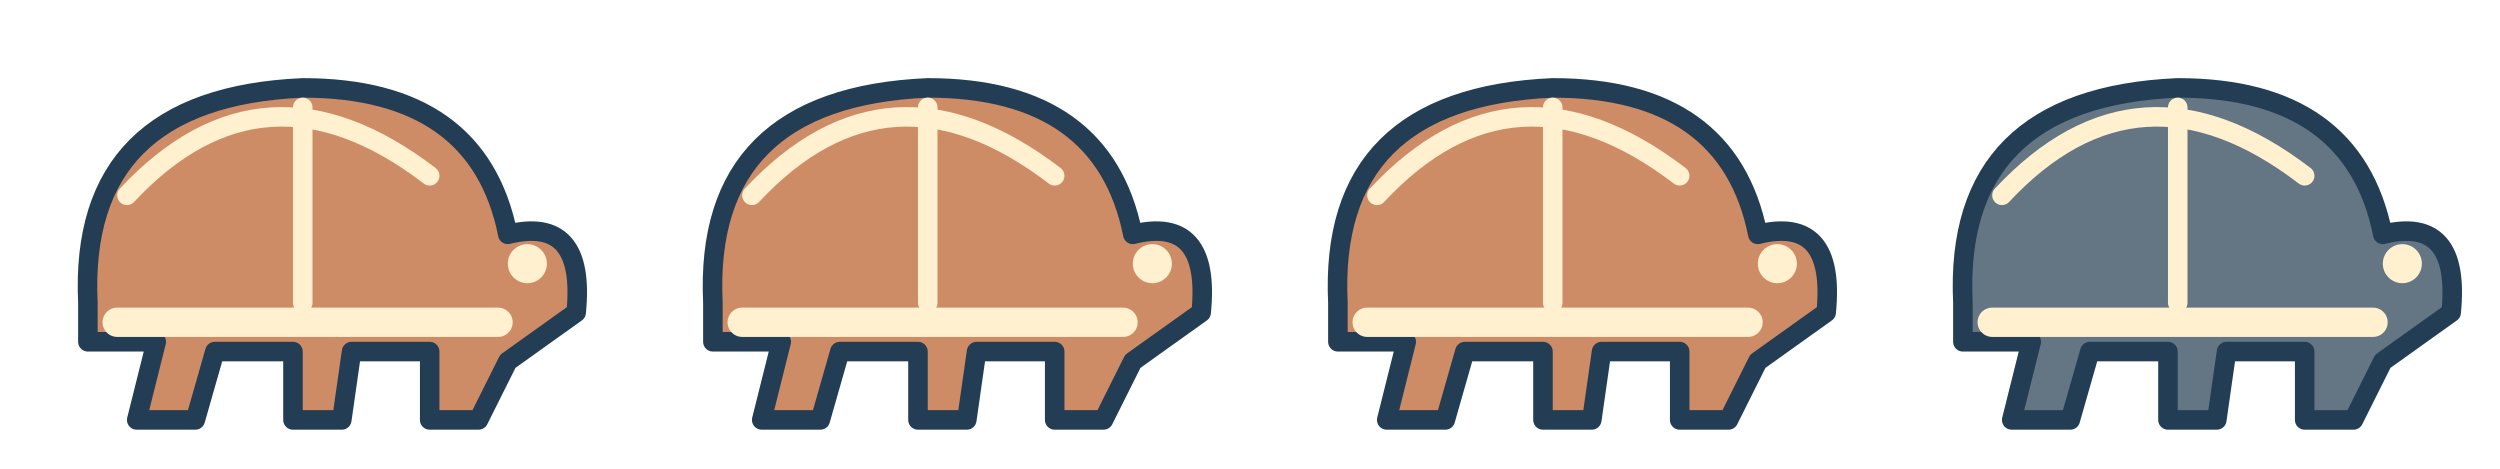
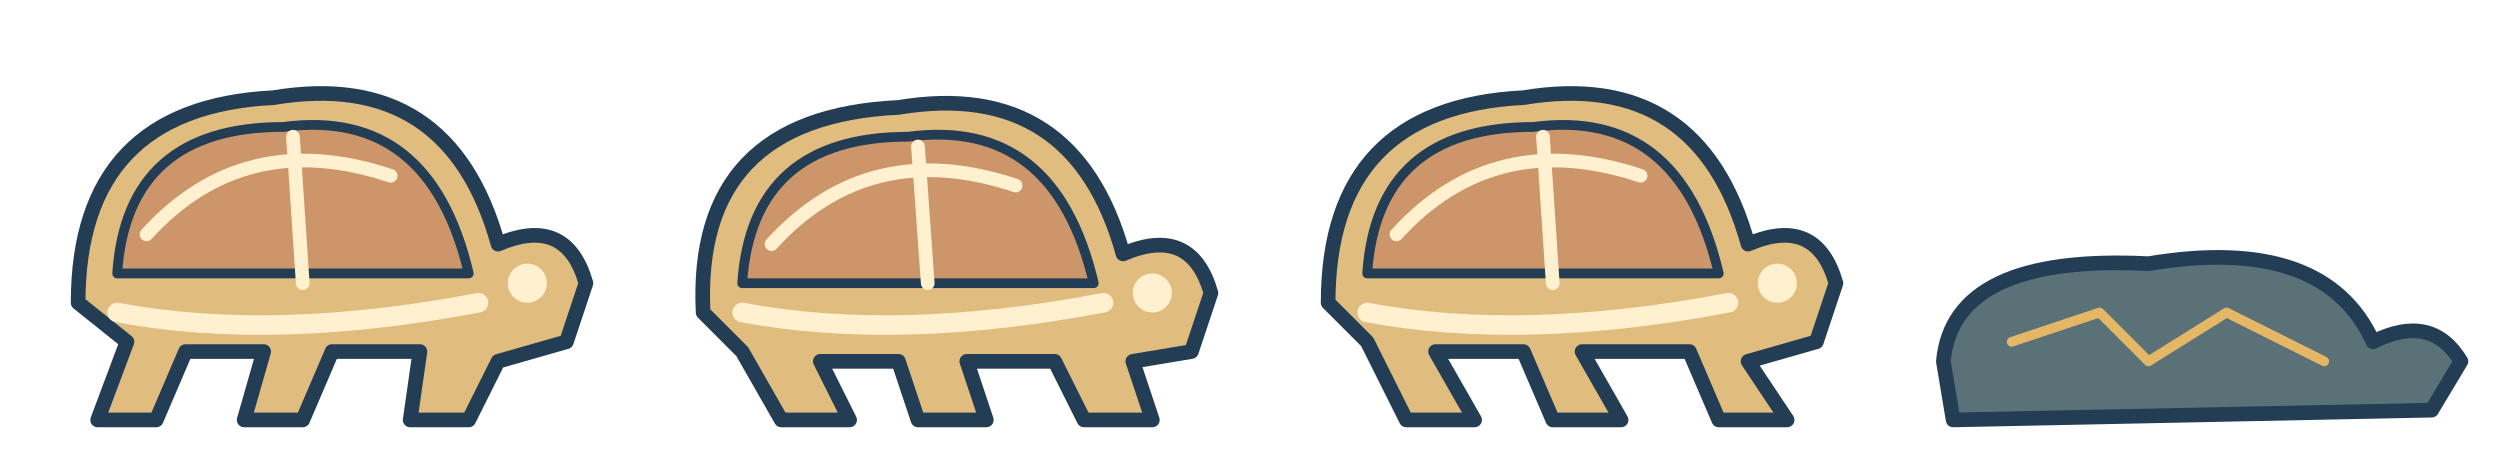
<svg xmlns="http://www.w3.org/2000/svg" width="256" height="48" viewBox="0 0 256 48">
  <g transform="translate(0 0)">
-     <path d="M9 31Q8 10 31 9Q49 9 52 24Q60 22 59 32L52 37L49 43L44 43L44 36L36 36L35 43L30 43L30 36L22 36L20 43L14 43L16 35L9 35Z" fill="#ce8c66" stroke="#233d55" stroke-width="2" stroke-linecap="round" stroke-linejoin="round" />
-     <path d="M13 20Q27 5 44 18M31 11L31 31" fill="none" stroke="#fff0cf" stroke-width="2" stroke-linecap="round" stroke-linejoin="round" />
-     <path d="M12 33L51 33" fill="none" stroke="#fff0cf" stroke-width="3" stroke-linecap="round" stroke-linejoin="round" />
-     <ellipse cx="54" cy="27" rx="2" ry="2" fill="#fff0cf" stroke="none" stroke-width="2" />
+     <path d="M8 31Q8 11 28 10Q46 7 51 25Q58 22 60 29L58 35L51 37L48 43L42 43L43 36L34 36L31 43L25 43L27 36L19 36L16 43L10 43L13 35Z" fill="#e0bd7e" stroke="#233d55" stroke-width="1.5" stroke-linecap="round" stroke-linejoin="round" />
+     <path d="M12 28Q13 13 29 13Q44 11 48 28Z" fill="#cd966a" stroke="#233d55" stroke-width="1" stroke-linecap="round" stroke-linejoin="round" />
+     <path d="M15 24Q25 13 40 18M30 14L31 29" fill="none" stroke="#fff0cf" stroke-width="1.4" stroke-linecap="round" stroke-linejoin="round" />
+     <path d="M12 32Q28 35 49 31" fill="none" stroke="#fff0cf" stroke-width="2" stroke-linecap="round" stroke-linejoin="round" />
+     <ellipse cx="54" cy="29" rx="2" ry="2" fill="#fff0cf" stroke="none" stroke-width="2" />
  </g>
  <g transform="translate(64 0)">
-     <path d="M9 31Q8 10 31 9Q49 9 52 24Q60 22 59 32L52 37L49 43L44 43L44 36L36 36L35 43L30 43L30 36L22 36L20 43L14 43L16 35L9 35Z" fill="#ce8c66" stroke="#233d55" stroke-width="2" stroke-linecap="round" stroke-linejoin="round" />
-     <path d="M13 20Q27 5 44 18M31 11L31 31" fill="none" stroke="#fff0cf" stroke-width="2" stroke-linecap="round" stroke-linejoin="round" />
-     <path d="M12 33L51 33" fill="none" stroke="#fff0cf" stroke-width="3" stroke-linecap="round" stroke-linejoin="round" />
-     <ellipse cx="54" cy="27" rx="2" ry="2" fill="#fff0cf" stroke="none" stroke-width="2" />
+     <path d="M8 32Q7 12 28 11Q46 8 51 26Q58 23 60 30L58 36L52 37L54 43L47 43L44 37L35 37L37 43L30 43L28 37L20 37L23 43L16 43L12 36Z" fill="#e0bd7e" stroke="#233d55" stroke-width="1.5" stroke-linecap="round" stroke-linejoin="round" />
+     <path d="M12 29Q13 14 29 14Q44 12 48 29Z" fill="#cd966a" stroke="#233d55" stroke-width="1" stroke-linecap="round" stroke-linejoin="round" />
+     <path d="M15 25Q25 14 40 19M30 15L31 29" fill="none" stroke="#fff0cf" stroke-width="1.4" stroke-linecap="round" stroke-linejoin="round" />
+     <path d="M12 32Q28 35 49 31" fill="none" stroke="#fff0cf" stroke-width="2" stroke-linecap="round" stroke-linejoin="round" />
+     <ellipse cx="54" cy="30" rx="2" ry="2" fill="#fff0cf" stroke="none" stroke-width="2" />
  </g>
  <g transform="translate(128 0)">
-     <path d="M9 31Q8 10 31 9Q49 9 52 24Q60 22 59 32L52 37L49 43L44 43L44 36L36 36L35 43L30 43L30 36L22 36L20 43L14 43L16 35L9 35Z" fill="#ce8c66" stroke="#233d55" stroke-width="2" stroke-linecap="round" stroke-linejoin="round" />
-     <path d="M13 20Q27 5 44 18M31 11L31 31" fill="none" stroke="#fff0cf" stroke-width="2" stroke-linecap="round" stroke-linejoin="round" />
-     <path d="M12 33L51 33" fill="none" stroke="#fff0cf" stroke-width="3" stroke-linecap="round" stroke-linejoin="round" />
-     <ellipse cx="54" cy="27" rx="2" ry="2" fill="#fff0cf" stroke="none" stroke-width="2" />
+     <path d="M8 31Q8 11 28 10Q46 7 51 25Q58 22 60 29L58 35L51 37L55 43L48 43L45 36L34 36L38 43L31 43L28 36L19 36L23 43L16 43L12 35Z" fill="#e0bd7e" stroke="#233d55" stroke-width="1.5" stroke-linecap="round" stroke-linejoin="round" />
+     <path d="M12 28Q13 13 29 13Q44 11 48 28Z" fill="#cd966a" stroke="#233d55" stroke-width="1" stroke-linecap="round" stroke-linejoin="round" />
+     <path d="M15 24Q25 13 40 18M30 14L31 29" fill="none" stroke="#fff0cf" stroke-width="1.4" stroke-linecap="round" stroke-linejoin="round" />
+     <path d="M12 32Q28 35 49 31" fill="none" stroke="#fff0cf" stroke-width="2" stroke-linecap="round" stroke-linejoin="round" />
+     <ellipse cx="54" cy="29" rx="2" ry="2" fill="#fff0cf" stroke="none" stroke-width="2" />
  </g>
  <g transform="translate(192 0)">
-     <path d="M9 31Q8 10 31 9Q49 9 52 24Q60 22 59 32L52 37L49 43L44 43L44 36L36 36L35 43L30 43L30 36L22 36L20 43L14 43L16 35L9 35Z" fill="#647583" stroke="#233d55" stroke-width="2" stroke-linecap="round" stroke-linejoin="round" />
-     <path d="M13 20Q27 5 44 18M31 11L31 31" fill="none" stroke="#fff0cf" stroke-width="2" stroke-linecap="round" stroke-linejoin="round" />
-     <path d="M12 33L51 33" fill="none" stroke="#fff0cf" stroke-width="3" stroke-linecap="round" stroke-linejoin="round" />
-     <ellipse cx="54" cy="27" rx="2" ry="2" fill="#fff0cf" stroke="none" stroke-width="2" />
+     <path d="M7 37Q8 26 28 27Q46 24 51 35Q57 32 60 37L57 42L8 43Z" fill="#5b7178" stroke="#233d55" stroke-width="1.5" stroke-linecap="round" stroke-linejoin="round" />
+     <path d="M14 35L23 32L28 37L36 32L46 37" fill="none" stroke="#e4b767" stroke-width="1" stroke-linecap="round" stroke-linejoin="round" />
  </g>
</svg>
